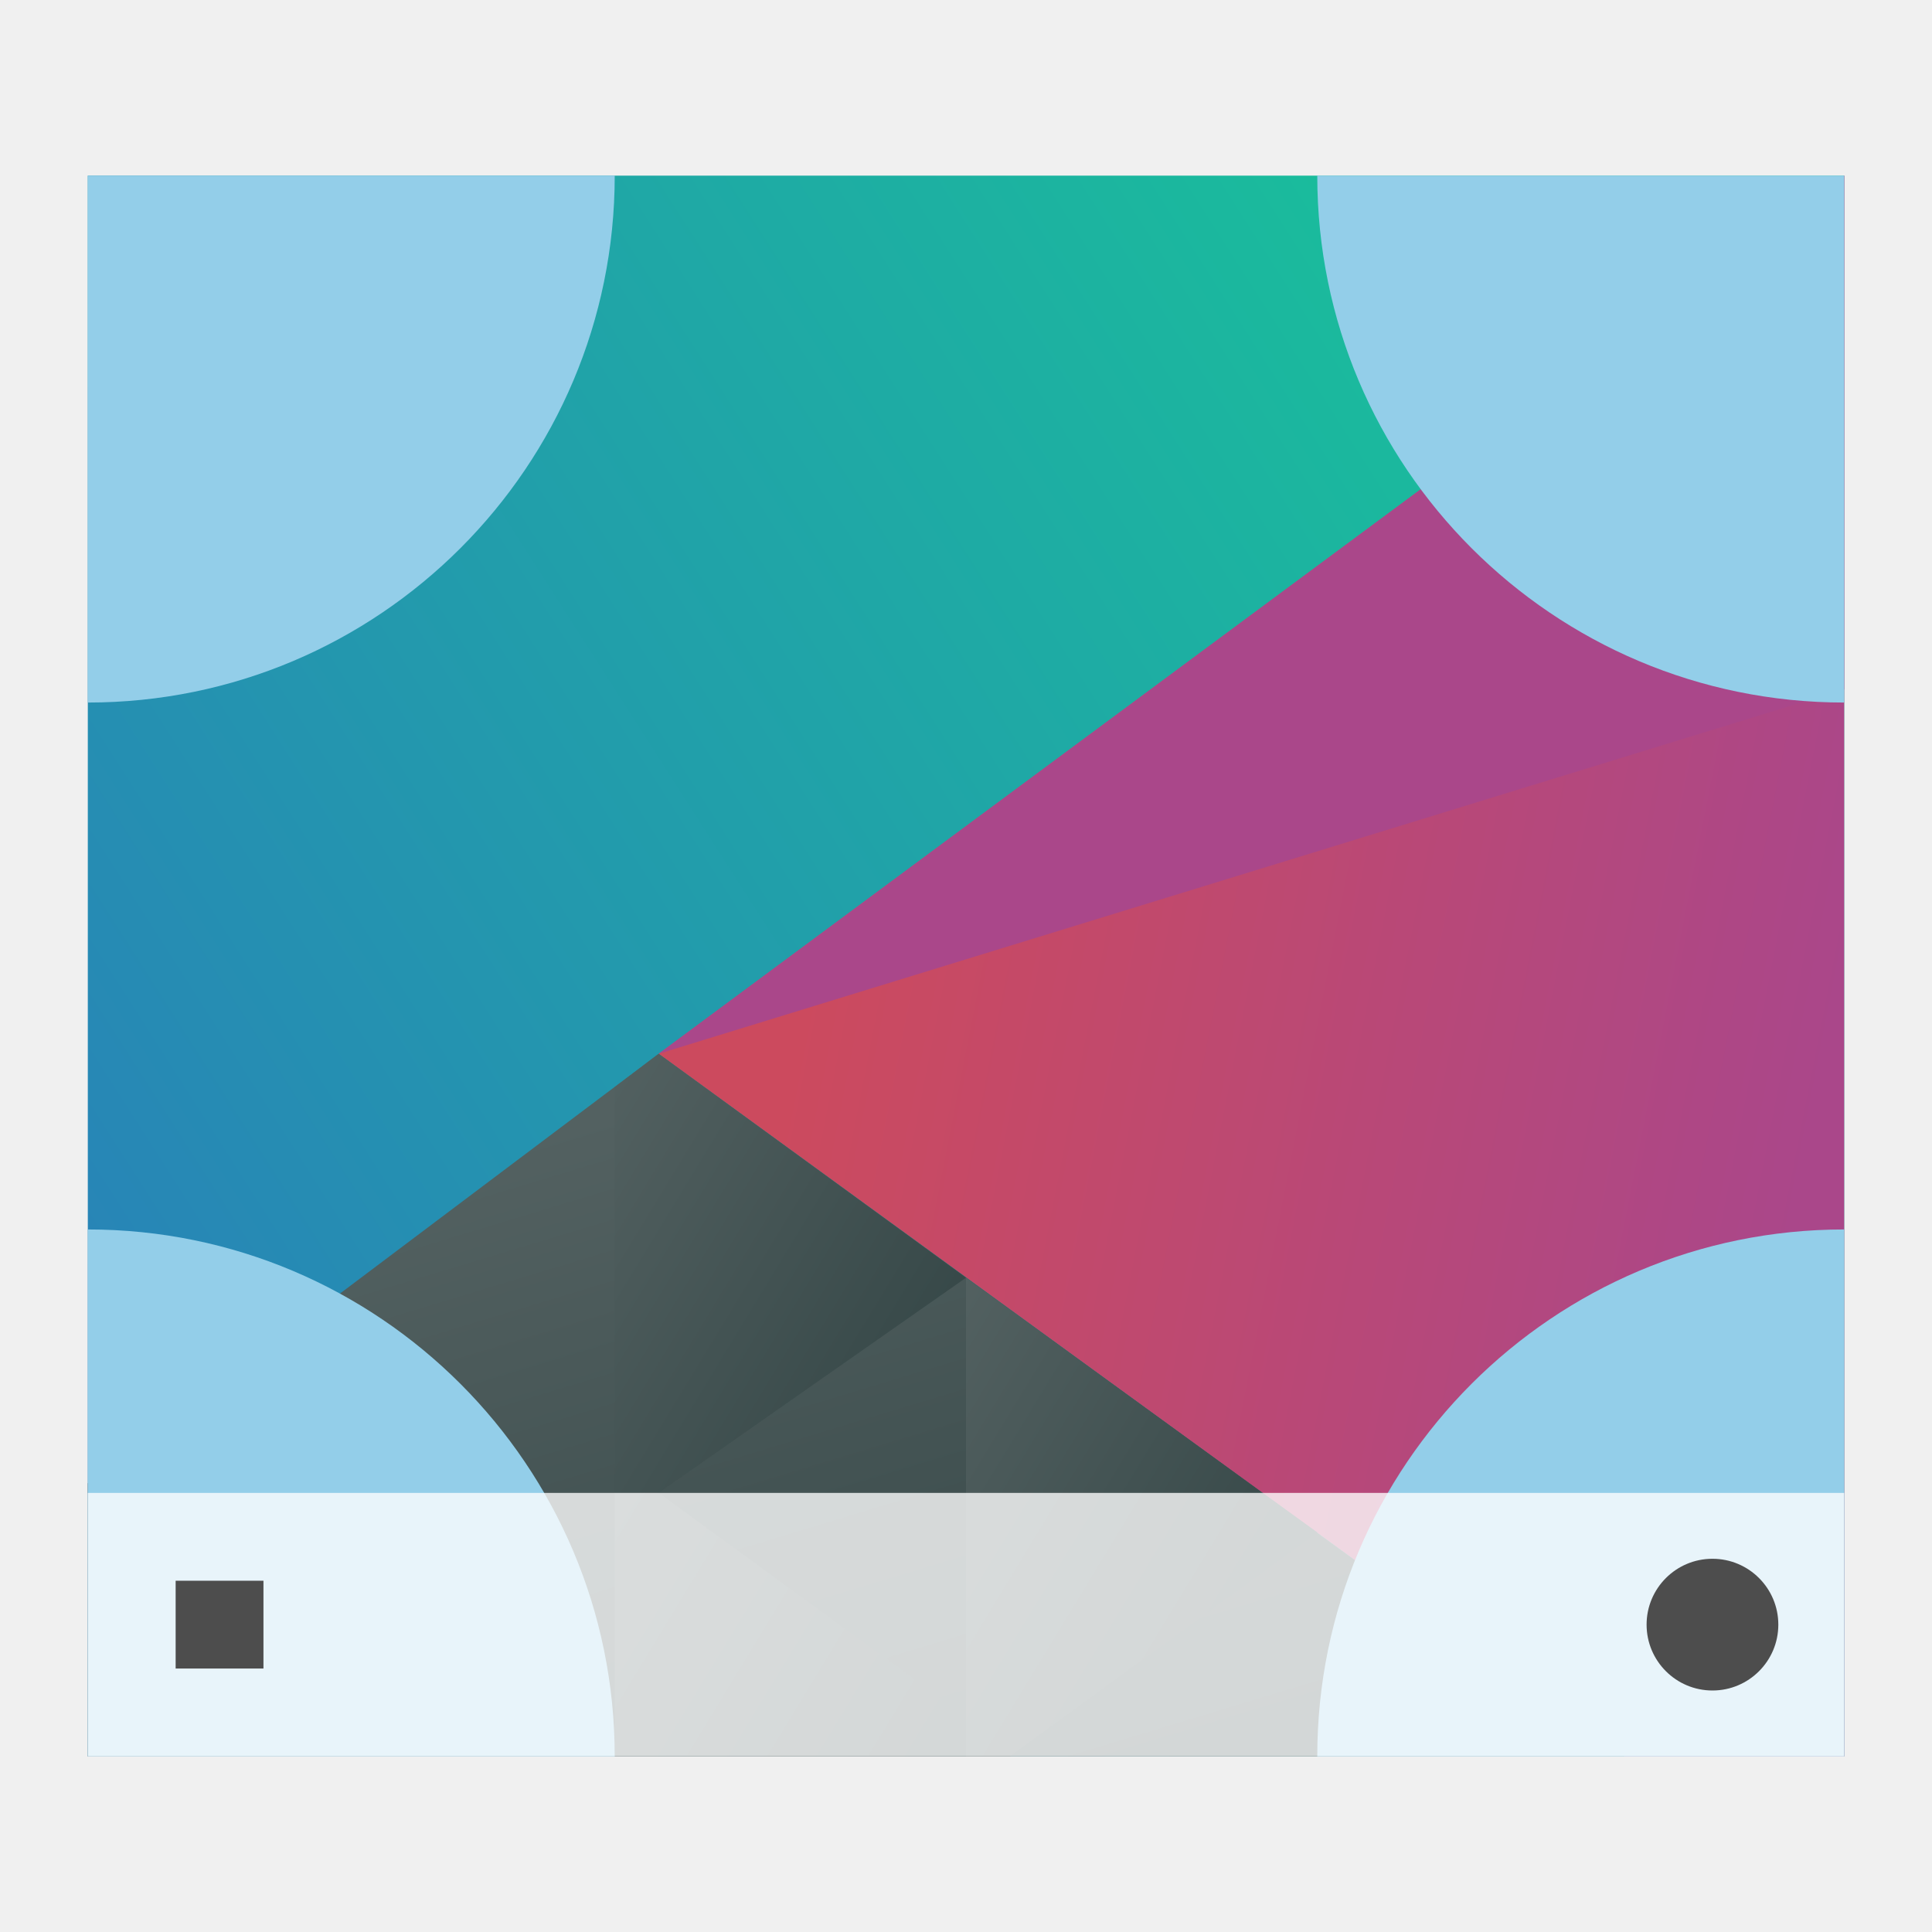
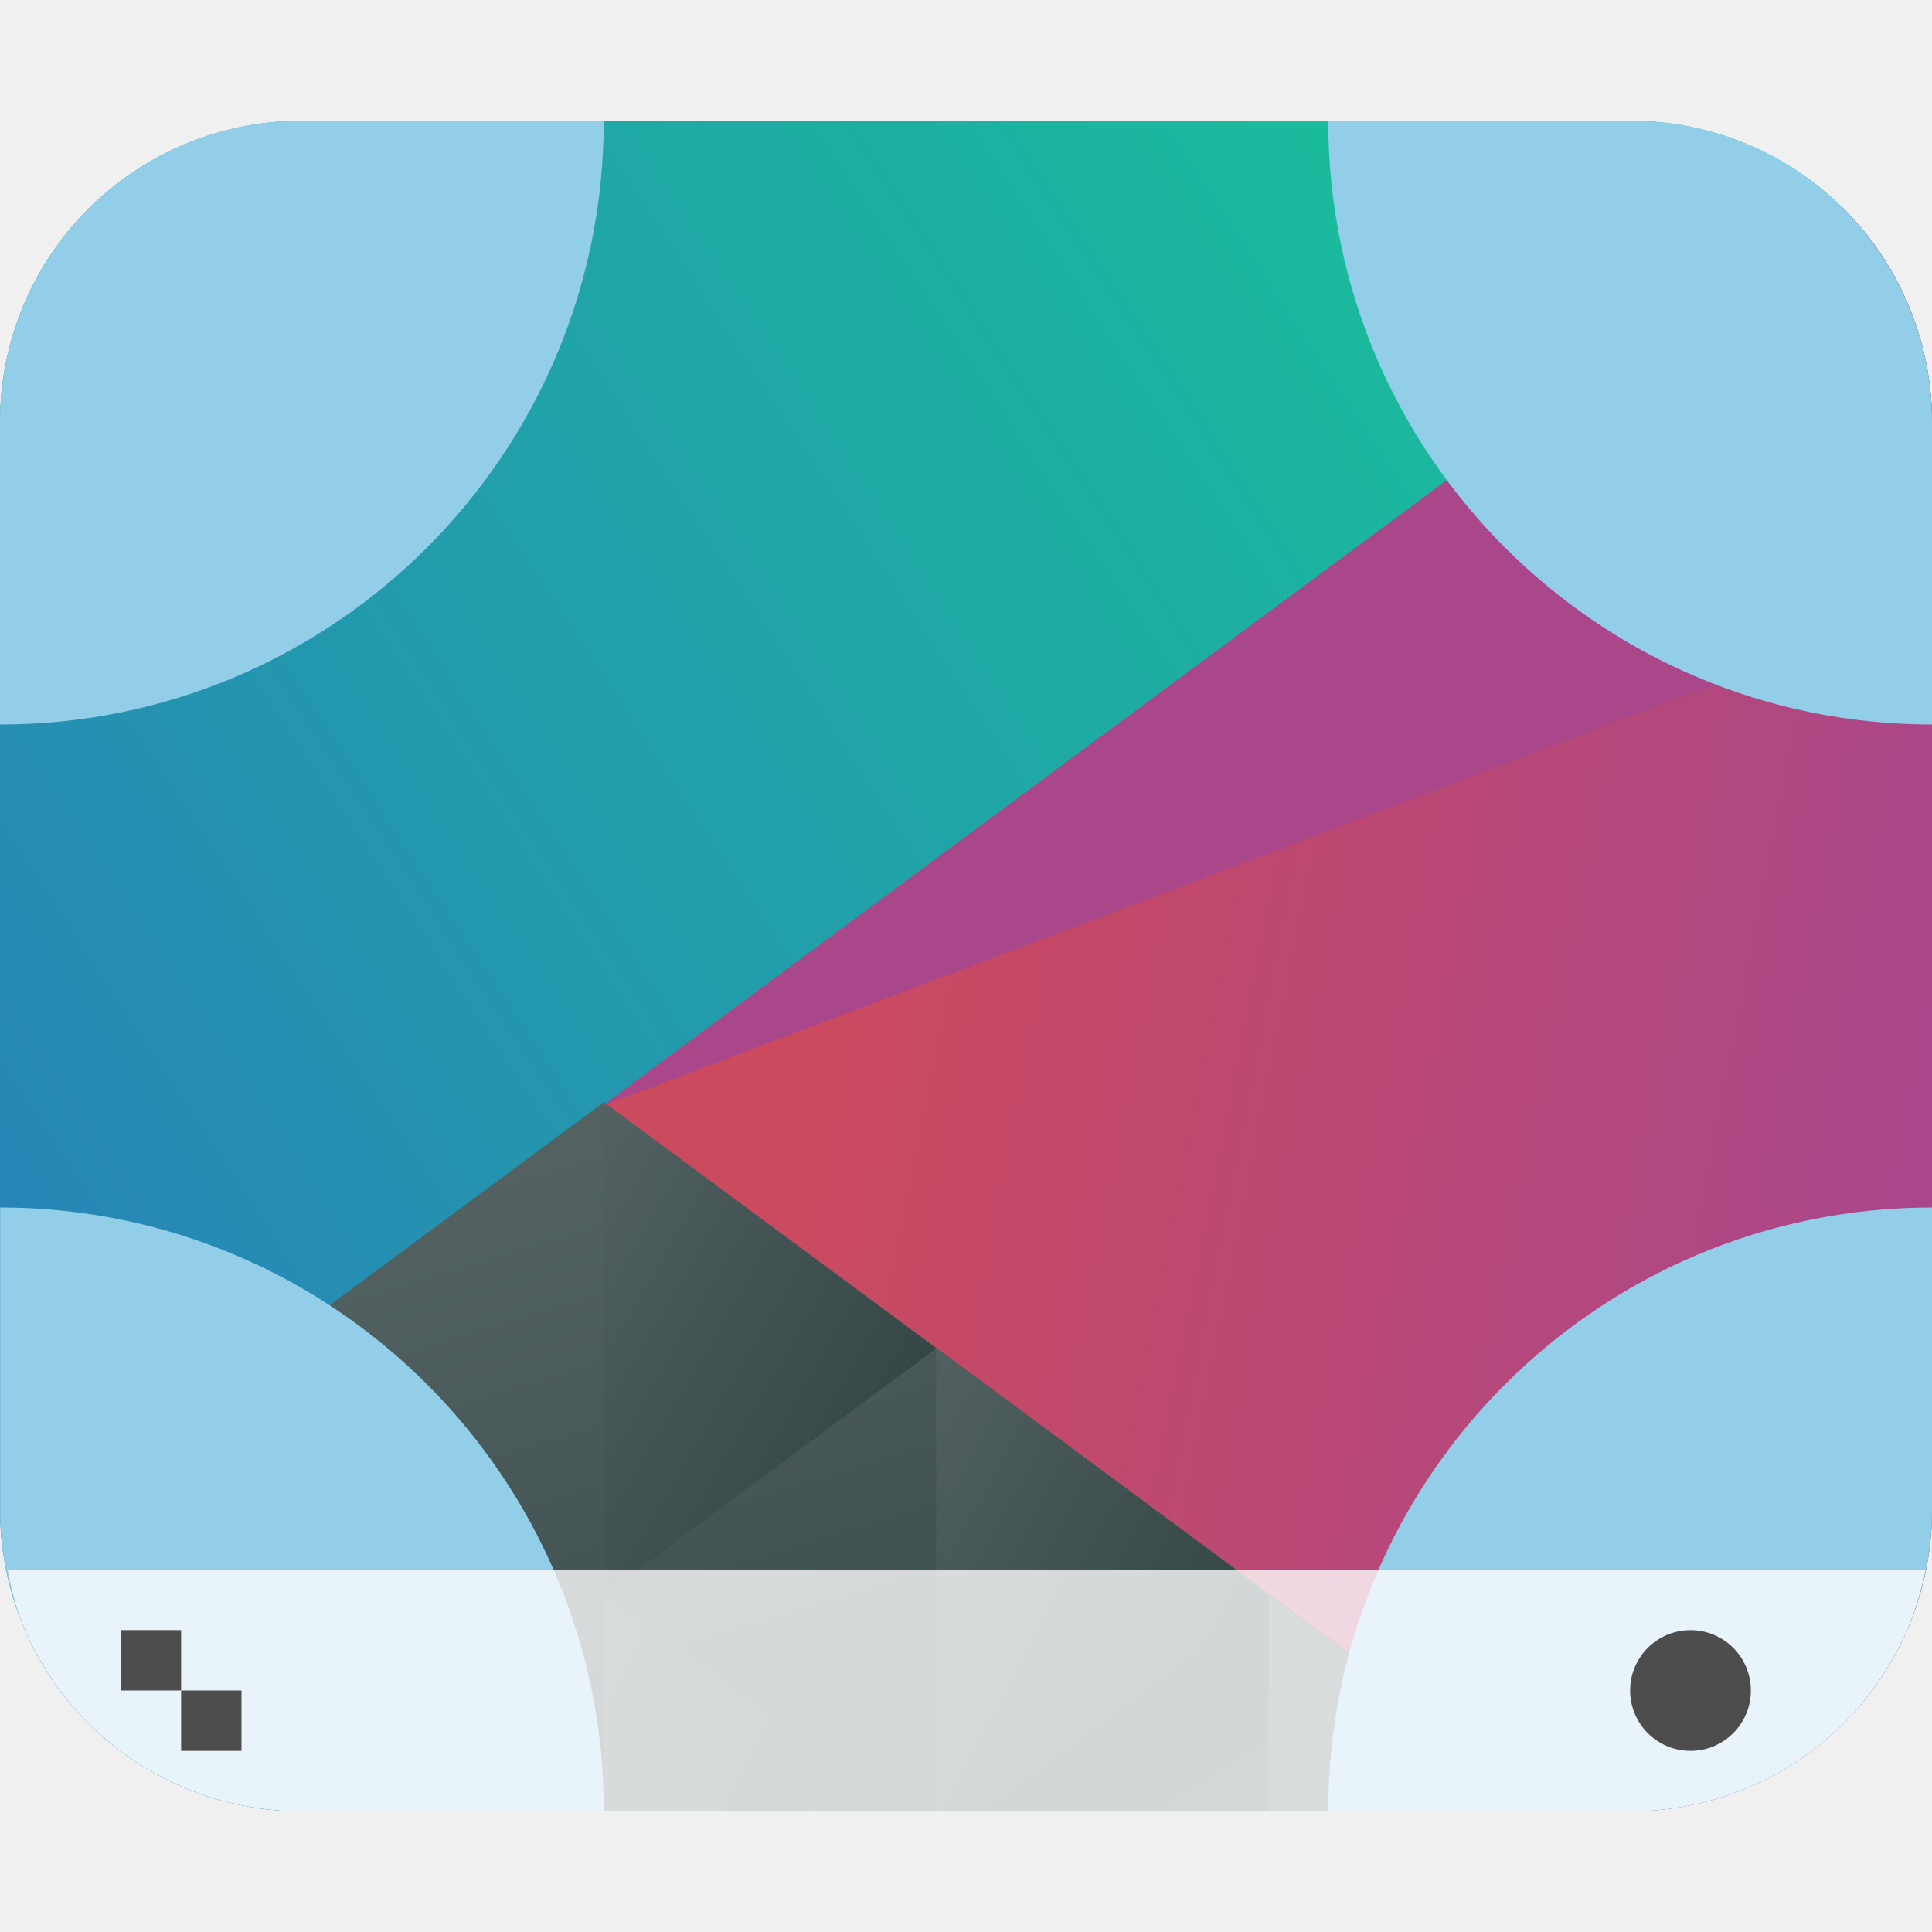
- <svg xmlns="http://www.w3.org/2000/svg" xmlns:xlink="http://www.w3.org/1999/xlink" height="22" width="22">
-   <linearGradient id="a" gradientTransform="matrix(1 0 0 1.028572 -.00001 -14.39473)" gradientUnits="userSpaceOnUse" x1="418.17" x2="384.571" y1="503.079" y2="531.458">
-     <stop offset="0" stop-color="#1abc9c" />
-     <stop offset="1" stop-color="#2980b9" />
+ <svg xmlns="http://www.w3.org/2000/svg" xmlns:xlink="http://www.w3.org/1999/xlink" height="32" width="32" version="1.1" id="svg68">
+   <defs id="defs35">
+     <linearGradient xlink:href="#a" id="g" gradientUnits="userSpaceOnUse" gradientTransform="matrix(0.66667,0,0,0.85555,-256.38,-429.026)" x1="418.17" y1="503.079" x2="384.571" y2="531.458" />
+     <linearGradient id="a">
+       <stop stop-color="#1abc9c" id="stop3" />
+       <stop offset="1" stop-color="#2980b9" id="stop5" />
+     </linearGradient>
+     <linearGradient xlink:href="#b" id="h" y1="521.633" x1="404.045" y2="528.35" x2="430.736" gradientUnits="userSpaceOnUse" gradientTransform="matrix(0.66667,0,0,0.85555,-256.38,-429.027)" />
+     <linearGradient id="b">
+       <stop stop-color="#cc4a5e" id="stop9" />
+       <stop offset="1" stop-color="#aa478a" id="stop11" />
+     </linearGradient>
+     <linearGradient xlink:href="#c" id="i" y1="542.224" x1="398.092" y2="524.9" x2="394.003" gradientUnits="userSpaceOnUse" gradientTransform="matrix(0.66667,0,0,0.85555,-256.38,-429.027)" />
+     <linearGradient id="c">
+       <stop stop-color="#334545" id="stop15" />
+       <stop offset="1" stop-color="#536161" id="stop17" />
+     </linearGradient>
+     <linearGradient xlink:href="#c" id="j" y1="568.798" x1="431.571" y2="562.798" x2="439.571" gradientUnits="userSpaceOnUse" gradientTransform="matrix(-0.66667,0,0,0.85555,303.047,-463.249)" />
+     <linearGradient xlink:href="#c" id="l" y1="581.87" x1="406.537" y2="572.678" x2="423.32" gradientUnits="userSpaceOnUse" gradientTransform="matrix(-0.66667,0,0,0.85555,303.048,-463.249)" />
+     <linearGradient xlink:href="#c" id="k" y1="572.334" x1="423.054" y2="566.766" x2="431.225" gradientUnits="userSpaceOnUse" gradientTransform="matrix(-0.66667,0,0,0.85555,303.047,-463.249)" />
+     <linearGradient xlink:href="#c" id="m" y1="577.102" x1="431.313" y2="571.445" x2="440.632" gradientUnits="userSpaceOnUse" gradientTransform="matrix(-0.66667,0,0,0.85555,303.048,-463.249)" />
+     <linearGradient xlink:href="#c" id="n" y1="577.362" x1="430.567" y2="591.328" x2="423.75" gradientUnits="userSpaceOnUse" gradientTransform="matrix(-0.66667,0,0,0.85555,303.048,-463.249)" />
+     <linearGradient id="d">
+       <stop stop-color="#383e51" id="stop25" />
+       <stop offset="1" stop-color="#655c6f" stop-opacity="0" id="stop27" />
+     </linearGradient>
+     <linearGradient id="e">
+       <stop stop-color="#eff0f1" id="stop30" />
+       <stop offset="1" stop-color="#fcfcfc" id="stop32" />
+     </linearGradient>
+   </defs>
+   <linearGradient id="f">
+     <stop offset="0" stop-color="#334545" id="stop37" />
+     <stop offset="1" stop-color="#536161" id="stop39" />
  </linearGradient>
-   <linearGradient id="b" gradientUnits="userSpaceOnUse" x1="29.851" x2="54.318" y1="22.349" y2="28.506">
-     <stop offset="0" stop-color="#cc4a5e" />
-     <stop offset="1" stop-color="#aa478a" />
-   </linearGradient>
-   <linearGradient id="c" gradientUnits="userSpaceOnUse" x1="24.394" x2="20.646" xlink:href="#d" y1="41.224" y2="25.343" />
-   <linearGradient id="d">
-     <stop offset="0" stop-color="#334545" />
-     <stop offset="1" stop-color="#536161" />
-   </linearGradient>
-   <linearGradient id="e" gradientTransform="matrix(-1 0 0 1 839.1428 -40.00001)" gradientUnits="userSpaceOnUse" x1="430.571" x2="440.171" xlink:href="#d" y1="569.98" y2="562.499" />
-   <linearGradient id="f" gradientTransform="matrix(-.4166665 0 0 .5347215 190.4047 -283.7805)" gradientUnits="userSpaceOnUse" x1="430.571" x2="440.171" xlink:href="#d" y1="569.98" y2="562.499" />
-   <linearGradient id="g" gradientTransform="matrix(-.4166665 0 0 .5347215 194.4047 -286.3305)" gradientUnits="userSpaceOnUse" x1="430.571" x2="440.171" xlink:href="#d" y1="569.98" y2="562.499" />
-   <g transform="matrix(.4166665 0 0 .5347215 -159.238 -267.3916)">
-     <path d="m384.571 503.798v33.662h48v-33.662z" fill="url(#a)" stroke-width="1.106" />
-     <g stroke-linecap="round">
-       <g stroke-width="2">
-         <path d="m56 6-29.7 17.143 24.2 13.714h5.5z" fill="url(#b)" transform="matrix(1.09091 0 0 1.09091 371.4805 497.2525)" />
-         <path d="m26.3 23.143-14.3 8.383v5.331h38.5z" fill="url(#c)" transform="matrix(1.09091 0 0 1.09091 371.4805 497.2525)" />
-         <path d="m408.571 527.268-8.4-4.769-1.2.711v8.64h1.2z" fill="url(#e)" />
-       </g>
-       <path d="m11 14.55v5.45h.5l3.5-2.55z" fill="url(#g)" stroke-width=".944" transform="matrix(2.400001 0 0 1.870132 382.1714 500.0578)" />
-       <path d="m7 17v3h4v-.449l-3.5-2.551z" fill="url(#f)" stroke-width=".944" transform="matrix(2.400001 0 0 1.870132 382.1714 500.0578)" />
-       <path d="m400.171 522.499 32.4-18.701-0 10.94z" fill="#aa478a" stroke-width="2" />
-     </g>
-   </g>
-   <path d="m1 2v6a6 6 0 0 0 6-6zm14 0a6 6 0 0 0 6 6v-6zm-14 12v6h6a6 6 0 0 0 -6-6zm20 0a6 6 0 0 0 -6 6h6z" fill="#93cee9" stroke-linejoin="round" stroke-width="12" />
-   <g transform="matrix(.625 0 0 .625 -239.3571 -321.6238)">
-     <path d="m384.571 541.798h32v4.8h-32z" fill="#fff" fill-opacity=".784" stroke-width="1.095" />
-     <path d="m19.5 17.75a.75.75 0 0 0 -.75.75.75.75 0 0 0 .75.75.75.75 0 0 0 .75-.75.75.75 0 0 0 -.75-.75zm-17.5.25v1h1v-1z" fill="#4d4d4d" stroke-width=".75" transform="matrix(1.6 0 0 1.6 382.9714 514.5981)" />
-   </g>
+   <path d="M 5,2 A 5.004,5.004 0 0 0 1.46,3.461 4.99,4.99 0 0 0 0,7.001 v 18 A 5.004,5.004 0 0 0 1.46,28.539 4.99,4.99 0 0 0 5,30 H 27 A 5.004,5.004 0 0 0 30.54,28.54 4.99,4.99 0 0 0 32,25 V 7 A 5.004,5.004 0 0 0 30.54,3.461 4.99,4.99 0 0 0 27,2.001 Z" id="path42" style="fill:url(#g)" />
+   <path d="M 25.746,30 H 27 A 5.004,5.004 0 0 0 30.54,28.54 4.989,4.989 0 0 0 32,25 V 7 A 5.005,5.005 0 0 0 30.54,3.46 C 30.463,3.385 30.352,3.352 30.271,3.281 L 9.977,18.316 25.747,30 Z" id="path44" style="fill:url(#h)" />
+   <path d="m 0.117,25.58 c 0.057,0.47 0.098,0.949 0.276,1.37 A 4.989,4.989 0 0 0 3.051,29.607 5.004,5.004 0 0 0 5,30 H 25.895 L 10,18.256 Z" id="path46" style="fill:url(#i)" />
+   <path d="M 15.506,22.335 10,18.255 v 8.16 z" id="path48" style="fill:url(#j)" />
+   <path d="M 15.506,22.335 V 30 h 0.666 l 4.84,-3.586 -5.506,-4.08 z" id="path50" style="fill:url(#k)" />
+   <path d="M 32,9.971 V 7.001 A 5.005,5.005 0 0 0 30.54,3.461 C 30.463,3.385 30.352,3.352 30.271,3.281 L 9.977,18.318 Z" id="path52" style="fill:#aa478a" />
+   <path d="M 21.011,26.413 V 30 h 4.841 l -4.84,-3.587 z" id="path56" style="fill:url(#l)" />
+   <path d="M 5,2 A 5.004,5.004 0 0 0 4.5,2.023 5.004,5.004 0 0 0 4.006,2.098 5.004,5.004 0 0 0 3.521,2.221 5.004,5.004 0 0 0 3.051,2.393 5.004,5.004 0 0 0 2.6,2.609 5.004,5.004 0 0 0 2.174,2.871 5.004,5.004 0 0 0 1.775,3.171 5.004,5.004 0 0 0 1.461,3.461 4.99,4.99 0 0 0 1.125,3.831 4.99,4.99 0 0 0 0.83,4.232 4.99,4.99 0 0 0 0.576,4.662 4.99,4.99 0 0 0 0.366,5.113 4.99,4.99 0 0 0 0.201,5.586 4.99,4.99 0 0 0 0.086,6.07 4.99,4.99 0 0 0 0.018,6.564 4.99,4.99 0 0 0 0,7.002 V 12 A 10,10 0 0 0 10,2 Z M 22,2.002 A 10,10 0 0 0 32,12 V 7 A 5.004,5.004 0 0 0 31.977,6.5 5.004,5.004 0 0 0 31.902,6.006 5.004,5.004 0 0 0 31.779,5.521 5.004,5.004 0 0 0 31.607,5.051 5.004,5.004 0 0 0 31.391,4.6 5.004,5.004 0 0 0 31.129,4.174 5.004,5.004 0 0 0 30.829,3.775 5.004,5.004 0 0 0 30.539,3.461 4.99,4.99 0 0 0 30.169,3.127 4.99,4.99 0 0 0 29.768,2.83 4.99,4.99 0 0 0 29.34,2.576 4.99,4.99 0 0 0 28.887,2.366 4.99,4.99 0 0 0 28.416,2.203 4.99,4.99 0 0 0 27.932,2.086 4.99,4.99 0 0 0 27.438,2.02 4.99,4.99 0 0 0 27,2.002 Z M 0.002,20 v 5.041 a 5.004,5.004 0 0 0 0.023,0.459 5.004,5.004 0 0 0 0.075,0.496 5.004,5.004 0 0 0 0.123,0.484 5.004,5.004 0 0 0 0.17,0.47 5.004,5.004 0 0 0 0.216,0.45 5.004,5.004 0 0 0 0.262,0.428 5.004,5.004 0 0 0 0.303,0.399 5.004,5.004 0 0 0 0.287,0.312 4.99,4.99 0 0 0 0.37,0.334 4.99,4.99 0 0 0 0.4,0.297 4.99,4.99 0 0 0 0.43,0.254 4.99,4.99 0 0 0 0.452,0.21 4.99,4.99 0 0 0 0.471,0.165 4.99,4.99 0 0 0 0.484,0.115 4.99,4.99 0 0 0 0.495,0.068 A 4.99,4.99 0 0 0 5,30 h 5.002 a 10,10 0 0 0 -10,-10 z M 32,20 A 10,10 0 0 0 22,30 h 5 a 5.004,5.004 0 0 0 0.5,-0.023 5.004,5.004 0 0 0 0.494,-0.075 5.004,5.004 0 0 0 0.485,-0.123 5.004,5.004 0 0 0 0.47,-0.172 5.004,5.004 0 0 0 0.451,-0.216 5.004,5.004 0 0 0 0.426,-0.26 5.004,5.004 0 0 0 0.399,-0.303 5.004,5.004 0 0 0 0.314,-0.289 4.99,4.99 0 0 0 0.336,-0.37 4.99,4.99 0 0 0 0.295,-0.401 4.99,4.99 0 0 0 0.254,-0.428 4.99,4.99 0 0 0 0.21,-0.453 4.99,4.99 0 0 0 0.165,-0.471 4.99,4.99 0 0 0 0.115,-0.484 4.99,4.99 0 0 0 0.068,-0.494 A 4.99,4.99 0 0 0 32,25 Z" id="path54" style="fill:#93cee9" />
+   <path d="M 10,26.414 V 30 h 4.84 z" id="path58" style="fill:url(#m)" />
+   <path d="M 21.011,26.413 16.171,30 h 4.84 z" id="path60" style="fill:url(#n)" />
+   <path d="m 0.124,26 c 0.067,0.317 0.146,0.658 0.269,0.95 A 4.989,4.989 0 0 0 3.051,29.608 5.004,5.004 0 0 0 5,30 h 22 a 5.004,5.004 0 0 0 3.54,-1.46 4.989,4.989 0 0 0 1.067,-1.59 5.35,5.35 0 0 0 0.285,-0.95 z" id="path62" style="fill:#ffffff;fill-opacity:0.784" />
+   <circle cx="28" cy="28" r="1" id="circle64" style="fill:#4d4d4d" />
+   <path d="m 2,27 v 1 h 1 v -1 z m 1,1 v 1 h 1 v -1 z" id="path66" style="fill:#4d4d4d" />
</svg>
